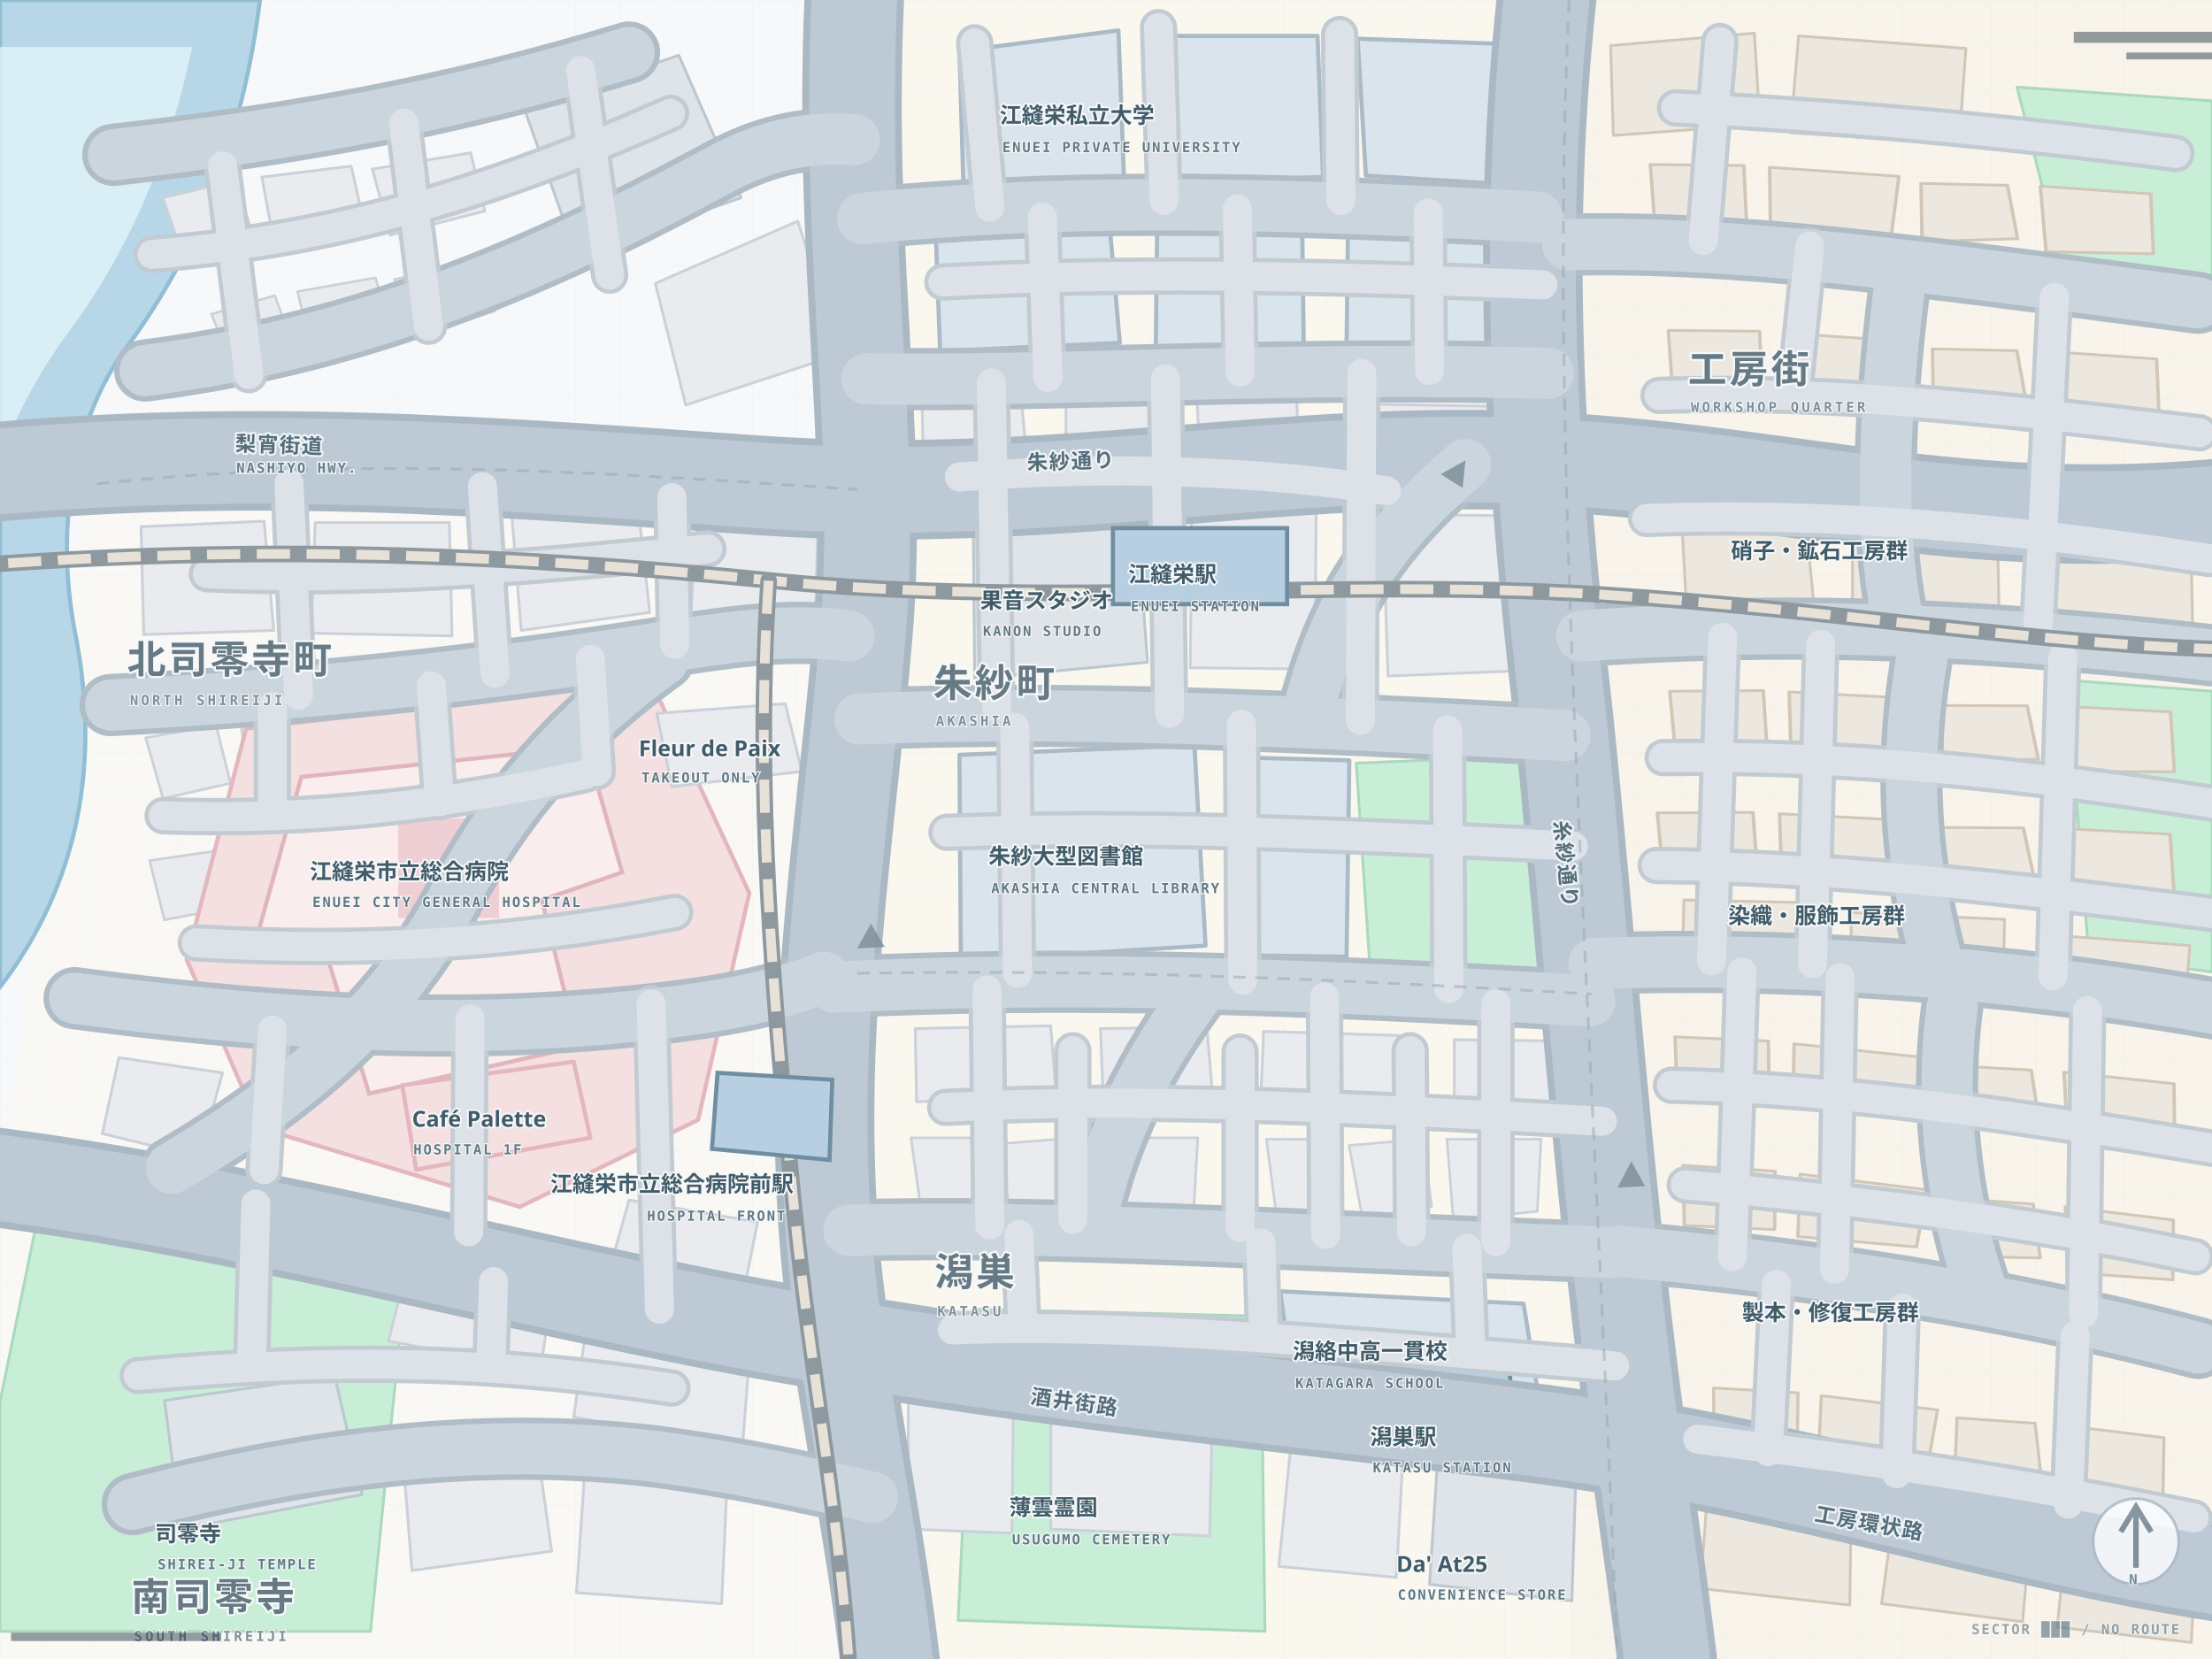
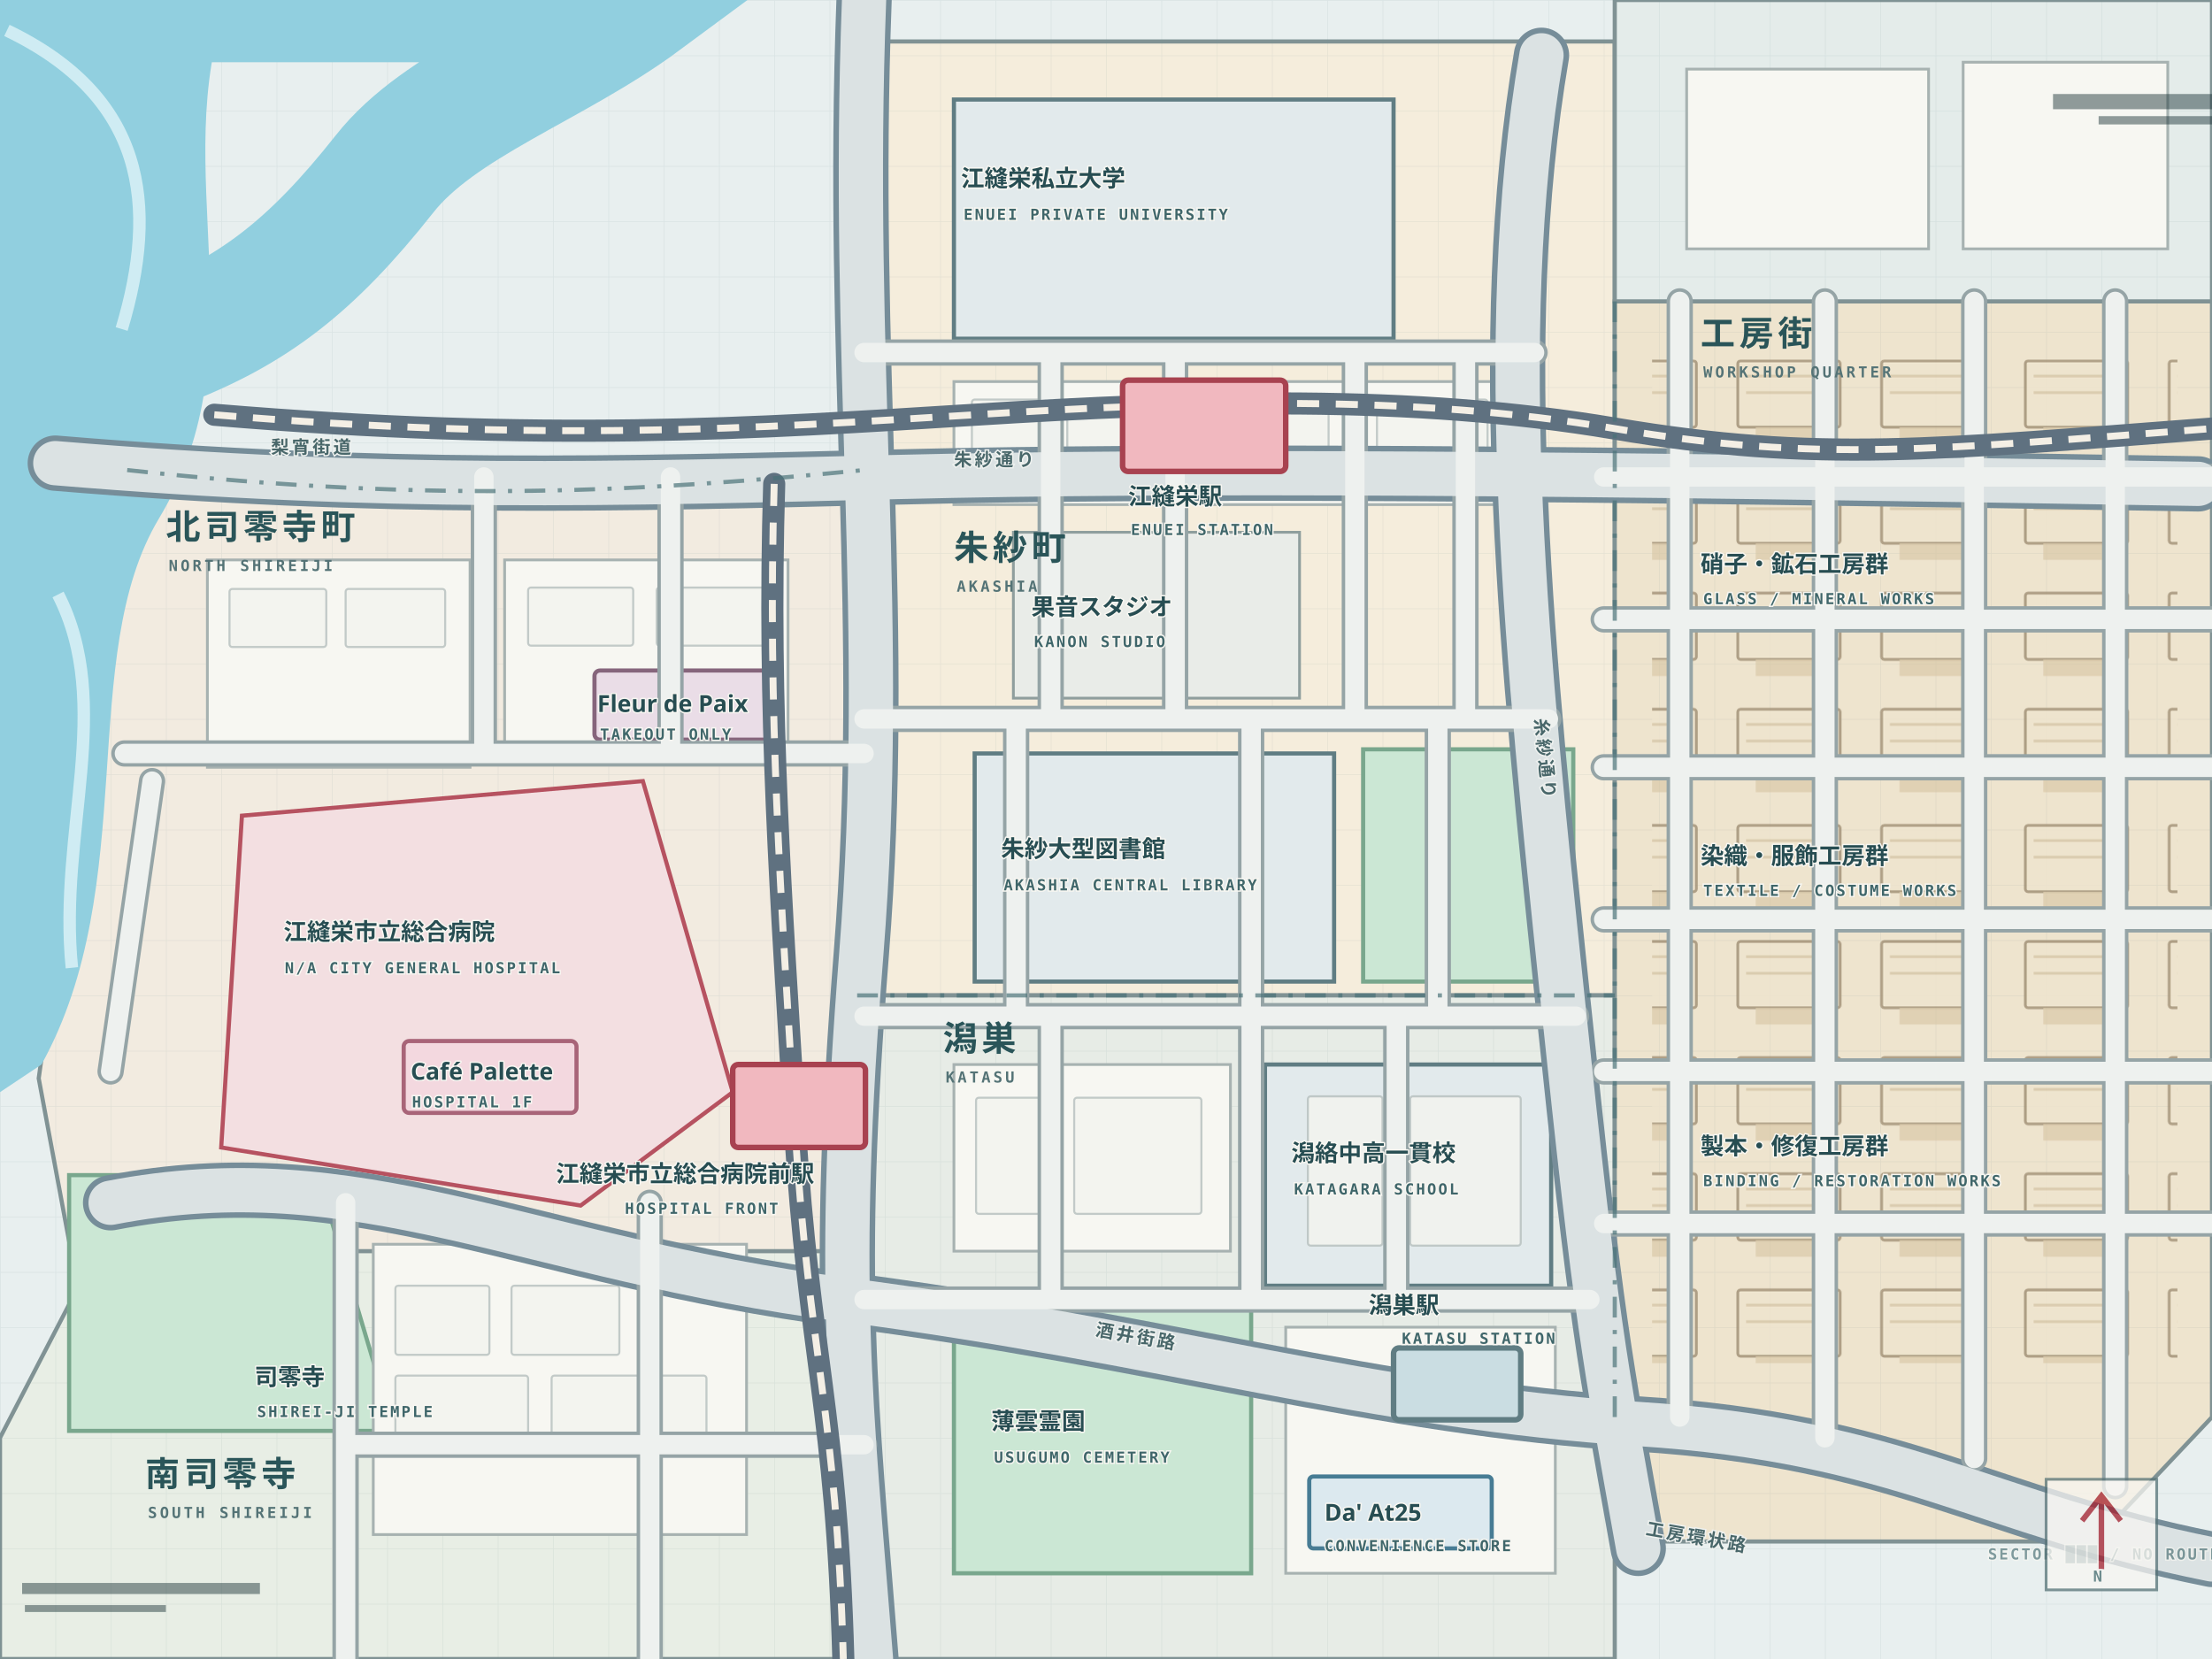
<svg xmlns="http://www.w3.org/2000/svg" width="1600" height="1200" viewBox="0 0 1600 1200" role="img" aria-labelledby="title desc">
  <defs>
-     <pattern id="mapGrid" width="32" height="32" patternUnits="userSpaceOnUse">
-       <path d="M32 0H0V32" fill="none" stroke="#738b9a" stroke-width="1" opacity=".045" />
+     <pattern id="minorGrid" width="40" height="40" patternUnits="userSpaceOnUse">
+       <path d="M 40 0 L 0 0 0 40" fill="none" stroke="#6e8a8c" stroke-width="1" opacity=".12" />
    </pattern>
-     <g id="residentialRowA">
-       <path class="building" d="M0 6L54 0l8 45-52 8Z" />
-       <path class="building" d="M73 0h65l5 48-67 3Z" />
-       <path class="building" d="M153 4l72-3 5 43-70 9Z" />
-     </g>
-     <g id="residentialRowB">
-       <path class="building" d="M0 0h45l8 62H8Z" />
-       <path class="building" d="M65 5l58-5 7 54-54 12Z" />
-       <path class="building" d="M142 0h74l-3 58-66 7Z" />
-     </g>
-     <g id="workshopRow">
-       <path class="workshop" d="M0 4L54 0l4 42-53 5Z" />
-       <path class="workshop" d="M69 0h75l-2 42-70 3Z" />
-       <path class="workshop" d="M157 4l50-3 8 38-55 7Z" />
-       <path class="workshop" d="M226 0h64l4 43-62 4Z" />
-     </g>
-     <path id="majorRoads" d="M-40 345C170 322 360 338 548 351C760 366 930 324 1120 334C1305 344 1430 390 1640 364 M620-40C606 175 637 310 624 460C611 612 584 762 603 930C615 1032 637 1125 648 1240 M-50 846C165 869 365 928 560 963C760 999 935 1014 1120 1038C1310 1064 1470 1120 1640 1142 M1122-30C1098 165 1110 337 1131 520C1147 676 1158 840 1181 1018C1193 1104 1202 1164 1210 1235" />
-     <path id="collectorRoads" d="M82 112C215 97 326 77 455 38 M105 268C248 250 375 202 522 122C558 103 588 99 618 101 M80 510C215 503 340 490 468 470C525 461 568 454 614 460 M54 722C183 739 308 748 438 737C505 731 552 724 596 707 M96 1088C234 1052 354 1040 470 1053C532 1061 582 1072 631 1083 M624 158C762 145 890 145 1112 157 M627 274C770 276 924 265 1120 270 M622 520C772 514 928 521 1132 532 M604 714C774 706 929 711 1150 724 M614 890C755 886 906 896 1165 906 M1134 177C1258 174 1391 193 1590 219 M1144 460C1274 451 1410 452 1600 474 M1153 697C1291 692 1445 702 1605 730 M1171 905C1306 917 1453 939 1590 975 M124 845C218 790 287 728 329 648C363 585 408 529 480 477 M1060 336C1003 385 965 435 945 520 M867 718C830 767 801 823 788 889 M1374 207C1360 317 1361 399 1374 454 M1390 477C1376 560 1383 631 1402 699 M1412 729C1401 812 1417 891 1435 938" />
-     <path id="localRoads" d="M110 184C233 174 343 145 485 82 M161 120L180 271 M292 89L310 236 M420 51L441 199 M150 415C260 420 372 412 512 397 M209 350L216 503 M349 352L358 487 M486 360L488 466 M118 590C230 594 328 581 424 560 M142 682C264 689 374 682 488 660 M197 511L197 585 M312 496L318 580 M427 477L432 558 M197 745L191 846 M340 737L339 891 M471 726L477 947 M100 995C242 982 355 984 486 1004 M185 871L182 987 M357 927L355 989 M705 31L716 150 M838 20L842 145 M969 25L970 145 M682 204C809 197 942 199 1116 206 M754 157L758 273 M895 151L897 269 M1033 154L1034 268 M694 345C800 337 910 340 1003 355 M717 277L721 512 M843 274L846 516 M985 270L984 521 M685 602C822 597 954 603 1138 612 M734 526L736 704 M898 524L899 709 M1047 528L1048 715 M684 801C825 794 951 800 1159 811 M714 716L716 886 M958 721L959 893 M1082 726L1082 898 M689 962C810 957 951 970 1168 988 M737 893L740 961 M912 899L914 966 M1061 903L1064 979 M1212 78C1328 84 1443 94 1574 111 M1200 286C1327 282 1440 295 1591 313 M1191 375C1328 370 1463 383 1598 404 M1203 548C1337 546 1456 559 1600 581 M1198 626C1320 627 1452 642 1602 661 M1209 785C1339 788 1463 808 1603 831 M1219 857C1351 869 1462 883 1588 909 M1228 1041C1350 1056 1460 1072 1587 1098 M1244 30L1232 174 M1309 178L1298 284 M1486 215L1474 456 M1246 461L1238 695 M1317 466L1311 697 M1492 476L1485 706 M1260 703L1253 909 M1331 707L1327 918 M1510 731L1507 950 M1285 929L1279 1050 M1376 946L1372 1066 M1501 966L1496 1088 M776 760L776 882 M897 761L897 888 M1020 760L1021 891" />
+     <pattern id="workshopBlocks" width="104" height="84" patternUnits="userSpaceOnUse">
+       <rect x="9" y="9" width="74" height="48" rx="2" fill="#eee4ce" stroke="#9c8b71" stroke-width="2" />
+       <rect x="22" y="57" width="58" height="12" fill="#d7c5a4" opacity=".8" />
+       <path d="M15 20h62M15 32h62" stroke="#c3ad88" stroke-width="2" opacity=".55" />
+     </pattern>
+     <path id="majorRoads" d="M40 335C280 355 445 350 650 345S1130 342 1590 350 M625 0C615 265 642 450 623 690S615 1010 630 1200 M80 870C260 835 380 910 610 940S995 1018 1185 1030S1435 1095 1600 1128 M1115 40C1080 245 1105 480 1130 720S1160 980 1185 1120" />
+     <path id="localRoads" d="M1160 345H1600 M1160 448H1600 M1160 555H1600 M1160 665H1600 M1160 775H1600 M1160 885H1600 M1215 218V1025 M1320 218V1040 M1428 218V1055 M1530 218V1075 M90 545H625 M110 565L80 775 M350 345V545 M485 345V545 M250 870V1200 M470 870V1200 M250 1045H625 M625 255H1110 M625 520H1120 M625 735H1140 M625 940H1150 M760 255V520 M850 255V520 M980 255V520 M1060 255V520 M735 520V735 M905 520V940 M1040 520V735 M760 735V940 M1010 735V940" />
    <style>
-       .zone-line{fill:none;stroke:#8fa5ad;stroke-width:2;stroke-dasharray:9 7;opacity:.48}
-       .building{fill:#e9ebef;stroke:#cbd1d9;stroke-width:2;stroke-linejoin:round}
-       .building-dark{fill:#dfe4e8;stroke:#bcc7cf;stroke-width:2;stroke-linejoin:round}
-       .public{fill:#d9e4ec;stroke:#aabac7;stroke-width:3;stroke-linejoin:round}
-       .medical{fill:#f4dfe1;stroke:#e3b7bd;stroke-width:3;stroke-linejoin:round}
-       .workshop{fill:#ece8df;stroke:#d2c7b7;stroke-width:2;stroke-linejoin:round}
-       .park{fill:#c8eed8;stroke:#aad9bd;stroke-width:2;stroke-linejoin:round}
-       .water{fill:#b7d6e7;stroke:#91bed4;stroke-width:3}
-       .major-edge{fill:none;stroke:#aab8c4;stroke-width:72;stroke-linecap:round;stroke-linejoin:round}
-       .major-road{fill:none;stroke:#bdcad6;stroke-width:62;stroke-linecap:round;stroke-linejoin:round}
-       .collector-edge{fill:none;stroke:#b1bdc6;stroke-width:45;stroke-linecap:round;stroke-linejoin:round}
-       .collector-road{fill:none;stroke:#cbd5dd;stroke-width:37;stroke-linecap:round;stroke-linejoin:round}
-       .local-edge{fill:none;stroke:#c2cbd2;stroke-width:27;stroke-linecap:round;stroke-linejoin:round}
-       .local-road{fill:none;stroke:#dce2e7;stroke-width:21;stroke-linecap:round;stroke-linejoin:round}
-       .rail-edge{fill:none;stroke:#8e999f;stroke-width:12;stroke-linecap:round}
-       .rail{fill:none;stroke:#e7e1d8;stroke-width:7;stroke-dasharray:24 12;stroke-linecap:butt}
-       .district-title{fill:#667a85;font:700 28px 'Noto Sans JP','Yu Gothic',sans-serif;letter-spacing:2px;paint-order:stroke fill;stroke:#f7f8f9;stroke-width:3px;stroke-linejoin:round}
-       .district-en{fill:#7e8f99;font:700 10px ui-monospace,monospace;letter-spacing:2px;paint-order:stroke fill;stroke:#f7f8f9;stroke-width:1.5px}
-       .label{fill:#405c69;font:700 16px 'Noto Sans JP','Yu Gothic',sans-serif;paint-order:stroke fill;stroke:#f7f8f9;stroke-width:2.5px;stroke-linejoin:round}
-       .small{fill:#607985;font:700 10px ui-monospace,monospace;letter-spacing:1.2px;paint-order:stroke fill;stroke:#f7f8f9;stroke-width:1.5px}
-       .roadname{fill:#536d7a;font:700 15px 'Noto Sans JP','Yu Gothic',sans-serif;letter-spacing:1px;paint-order:stroke fill;stroke:#eef2f5;stroke-width:3px;stroke-linejoin:round}
-       .road-en{fill:#657e8a;font:700 10px ui-monospace,monospace;letter-spacing:1.3px;paint-order:stroke fill;stroke:#eef2f5;stroke-width:2px}
-       .station{fill:#b7cfe1;stroke:#6f8ea2;stroke-width:3}
-       .anomaly{fill:#1b333b;opacity:.7}
+       .district{stroke:#809294;stroke-width:3}
+       .block{fill:#f7f7f2;stroke:#a7b2b1;stroke-width:2}
+       .building{fill:#e9ece8;stroke:#8f9e9d;stroke-width:2}
+       .public{fill:#e2eaec;stroke:#607d83;stroke-width:3}
+       .medical{fill:#f3dfe1;stroke:#b65260;stroke-width:3}
+       .green{fill:#cbe7d4;stroke:#79a78d;stroke-width:3}
+       .minor-building{fill:#f2f3ef;stroke:#bac3c1;stroke-width:1.5}
+       .road-edge{fill:none;stroke:#768d99;stroke-width:40;stroke-linecap:round;stroke-linejoin:round}
+       .road{fill:none;stroke:#dbe2e3;stroke-width:32;stroke-linecap:round;stroke-linejoin:round}
+       .street-edge{fill:none;stroke:#95a4a6;stroke-width:19;stroke-linecap:round;stroke-linejoin:round}
+       .street{fill:none;stroke:#eef1ef;stroke-width:14;stroke-linecap:round;stroke-linejoin:round}
+       .rail{fill:none;stroke:#5f7180;stroke-width:16;stroke-linecap:round;stroke-linejoin:round}
+       .rail-center{fill:none;stroke:#f4efe5;stroke-width:5;stroke-dasharray:16 12}
+       .district-title{fill:#2a5559;font:700 25px 'Noto Sans JP','Yu Gothic',sans-serif;letter-spacing:3px}
+       .district-en{fill:#547376;font:700 11px ui-monospace,monospace;letter-spacing:2px}
+       .label{fill:#274d52;font:700 17px 'Noto Sans JP','Yu Gothic',sans-serif;paint-order:stroke fill;stroke:#f7f6f1;stroke-width:2px;stroke-linejoin:round}
+       .small{fill:#3f666a;font:700 11px ui-monospace,monospace;letter-spacing:1.4px;paint-order:stroke fill;stroke:#f7f6f1;stroke-width:2px}
+       .roadname{fill:#49676a;font:600 13px 'Noto Sans JP','Yu Gothic',sans-serif;letter-spacing:2px;paint-order:stroke fill;stroke:#eef1ef;stroke-width:2px}
+       .ward-line{fill:none;stroke:#487176;stroke-width:3;stroke-dasharray:15 9 3 9;opacity:.68}
+       .anomaly{fill:#152e32;opacity:.75}
    </style>
  </defs>
-   <rect width="1600" height="1200" fill="#f7f8f9" />
-   <path fill="#f9f8f5" d="M64 345H618V1200H0V880Z" />
-   <path fill="#faf7ef" d="M620 0H1135V1200H620Z" />
-   <path fill="#f8f4eb" d="M1135 0H1600V1200H1135Z" />
-   <rect width="1600" height="1200" fill="url(#mapGrid)" />
-   <path class="water" d="M0 0H188C176 98 143 182 91 252C55 301 39 377 54 456C76 565 49 650 0 714Z" />
-   <path fill="#e5f5fa" d="M0 34H139C123 111 94 181 49 241C31 265 15 294 0 330Z" opacity=".75" />
-   <path class="park" d="M28 877L179 860L293 929L268 1180H0V1014Z" />
-   <path class="park" d="M981 552L1125 546L1138 703L991 701Z" />
-   <path class="park" d="M704 947L912 952L915 1180L693 1172Z" />
-   <path class="park" d="M1459 63L1600 73V207L1492 193Z" />
-   <path class="park" d="M1495 492L1600 500V703L1511 692Z" />
+   <rect width="1600" height="1200" fill="#e8efef" />
+   <path class="district" fill="#f2ebe0" d="M90 340H625V905L520 1005H70L28 780Z" />
+   <path class="district" fill="#e8eee5" d="M70 905H620V1200H0V1040Z" />
+   <path class="district" fill="#f5eddc" d="M625 30H1168V720H625Z" />
+   <path class="district" fill="#e7ece6" d="M620 720H1168V1200H620Z" />
+   <path class="district" fill="#eee4ce" d="M1168 218H1600V1025L1515 1115H1168Z" />
+   <path class="district" fill="#e4ecea" d="M1168 0H1600V218H1168Z" />
+   <rect width="1600" height="1200" fill="url(#minorGrid)" />
+   <path d="M0 0H165C120 123 190 250 115 375C55 475 102 640 30 770L0 790Z" fill="#91cfdf" />
+   <path d="M0 0H465C400 48 318 75 278 126C225 193 183 225 118 250" fill="none" stroke="#91cfdf" stroke-width="90" />
+   <path d="M5 22C105 70 115 148 88 238M42 430C83 510 42 602 52 700" fill="none" stroke="#d6f0f5" stroke-width="9" opacity=".9" />
+   <path d="M1195 260H1575V986H1195Z" fill="url(#workshopBlocks)" opacity=".78" />
  <g>
-     <use href="#residentialRowA" transform="translate(117 137) rotate(-7)" />
-     <use href="#residentialRowA" transform="translate(152 222) rotate(-10) scale(.88)" />
-     <path class="building-dark" d="M379 78l112-38 45 103-119 42Z" />
-     <path class="building" d="M474 205l103-45 31 96-112 37Z" />
-     <path class="building" d="M102 381l89-4 7 79-94 3Z" />
-     <path class="building" d="M228 378h97l2 82-102-2Z" />
-     <path class="building" d="M370 370l91-8 9 81-93 13Z" />
-     <path class="building" d="M505 368l87-5-2 77-91 12Z" />
-     <path class="public" d="M694 37L809 22l4 106-116 11Z" />
-     <path class="public" d="M848 26h105l4 102-109 4Z" />
-     <path class="public" d="M982 28l111 4 7 102-112-7Z" />
-     <path class="public" d="M677 173l126-6 7 81-130 6Z" />
-     <path class="public" d="M837 165l105 3 1 81-107 3Z" />
-     <path class="public" d="M975 166l128 1 3 82-132 1Z" />
-     <path class="building" d="M667 294l72-3 4 45-75 4Z" />
-     <path class="building" d="M771 293l61-2 2 44-63 4Z" />
-     <path class="building" d="M866 291l72-1 2 46-72 1Z" />
-     <path class="building" d="M973 292l114 2-2 47-112-2Z" />
-     <path class="building-dark" d="M704 378l118-9 8 110-125 12Z" />
-     <path class="building" d="M862 367l90 4-1 113-90-1Z" />
-     <path class="building" d="M1000 372l91 1 13 112-100 4Z" />
+     <path class="block" d="M150 405H340V555H150Z" />
+     <path class="block" d="M365 405H570V540H365Z" />
+     <path class="medical" d="M175 590L465 565L530 790L420 872L160 830Z" />
+     <rect x="292" y="753" width="125" height="52" rx="4" fill="#f3d8df" stroke="#a86478" stroke-width="3" />
+     <rect x="430" y="485" width="128" height="50" rx="4" fill="#eadde7" stroke="#86657c" stroke-width="3" />
+     <path class="green" d="M50 850H230L285 1035H50Z" />
+     <path class="block" d="M270 900H540V1110H270Z" />
+     <path class="public" d="M690 72H1008V245H690Z" />
+     <path class="block" d="M690 276H850V365H690Z" />
+     <path class="block" d="M875 276H1095V365H875Z" />
+     <path class="building" d="M733 385H940V505H733Z" />
+     <path class="public" d="M705 545H965V710H705Z" />
+     <path class="green" d="M986 542H1138V710H986Z" />
+     <path class="block" d="M690 770H890V905H690Z" />
+     <path class="public" d="M915 770H1122V930H915Z" />
+     <path class="green" d="M690 942H905V1138H690Z" />
+     <path class="block" d="M930 960H1125V1138H930Z" />
+     <rect x="947" y="1068" width="132" height="52" rx="3" fill="#dce9ef" stroke="#477c94" stroke-width="3" />
+     <path class="block" d="M1220 50H1395V180H1220Z" />
+     <path class="block" d="M1420 45H1568V180H1420Z" />
+   </g>
+   <g opacity=".86">
+     <rect class="minor-building" x="166" y="426" width="70" height="42" rx="2" />
+     <rect class="minor-building" x="250" y="426" width="72" height="42" rx="2" />
+     <rect class="minor-building" x="382" y="425" width="76" height="42" rx="2" />
+     <rect class="minor-building" x="475" y="425" width="78" height="42" rx="2" />
+     <rect class="minor-building" x="286" y="930" width="68" height="50" rx="2" />
+     <rect class="minor-building" x="370" y="930" width="78" height="50" rx="2" />
+     <rect class="minor-building" x="286" y="995" width="96" height="54" rx="2" />
+     <rect class="minor-building" x="399" y="995" width="112" height="54" rx="2" />
+     <rect class="minor-building" x="703" y="289" width="50" height="54" rx="2" />
+     <rect class="minor-building" x="772" y="289" width="58" height="54" rx="2" />
+     <rect class="minor-building" x="887" y="289" width="74" height="54" rx="2" />
+     <rect class="minor-building" x="996" y="289" width="80" height="54" rx="2" />
+     <rect class="minor-building" x="706" y="794" width="52" height="84" rx="2" />
+     <rect class="minor-building" x="777" y="794" width="92" height="84" rx="2" />
+     <rect class="minor-building" x="946" y="793" width="54" height="108" rx="2" />
+     <rect class="minor-building" x="1020" y="793" width="80" height="108" rx="2" />
+   </g>
+   <g id="road-network">
+     <use href="#majorRoads" class="road-edge" />
+     <use href="#localRoads" class="street-edge" />
+     <use href="#majorRoads" class="road" />
+     <use href="#localRoads" class="street" />
+   </g>
+   <path class="rail" d="M155 300C395 320 545 310 705 300S1020 285 1168 310S1400 325 1600 310" />
+   <path class="rail-center" d="M155 300C395 320 545 310 705 300S1020 285 1168 310S1400 325 1600 310" />
+   <path class="rail" d="M560 350C555 515 565 650 575 815S605 1020 610 1200" />
+   <path class="rail-center" d="M560 350C555 515 565 650 575 815S605 1020 610 1200" />
+   <path class="ward-line" d="M92 340C320 365 470 355 625 340" />
+   <path class="ward-line" d="M620 720H1168" />
+   <path class="ward-line" d="M1168 218V1025" />
+   <g>
+     <rect x="812" y="275" width="118" height="66" rx="4" fill="#f1b8bf" stroke="#a84250" stroke-width="4" />
+     <rect x="530" y="770" width="96" height="60" rx="4" fill="#f1b8bf" stroke="#a84250" stroke-width="4" />
+     <rect x="1008" y="975" width="92" height="52" rx="4" fill="#cadde2" stroke="#607d83" stroke-width="4" />
  </g>
  <g>
-     <use href="#residentialRowA" transform="translate(105 528) rotate(-4) scale(.95)" />
-     <use href="#residentialRowA" transform="translate(108 617) rotate(-2) scale(.92)" />
-     <path class="medical" d="M178 527L471 493L542 646L505 810L376 873L188 816L135 694Z" />
-     <path fill="#f9eded" stroke="#e0b6bc" stroke-width="3" d="M218 562l206-22 26 91-58 20 26 106-151 34-34-111-50 8Z" />
-     <path fill="#eecfd4" d="M288 592h73v72h-73Z" />
-     <path class="medical" d="M291 785l124-17 12 55-126 23Z" />
-     <path class="building" d="M475 516l93-7 12 49-94 11Z" />
-     <path class="building" d="M86 765l75 11-17 61-70-17Z" />
-     <path class="building" d="M455 868l93 16-14 70-98-18Z" />
-     <path class="building" d="M296 910l104 18-9 63-110-21Z" />
-     <path class="building" d="M425 953l118 17-6 77-122-22Z" />
-     <path class="building-dark" d="M119 1013l123-18 20 86-131 25Z" />
-     <path class="building" d="M291 1049l96-13 12 86-101 14Z" />
-     <path class="building" d="M423 1064l103 6-4 90-105-8Z" />
+     <text class="district-title" x="120" y="390">北司零寺町</text>
+     <text class="district-en" x="122" y="413">NORTH SHIREIJI</text>
+     <text class="district-title" x="105" y="1075">南司零寺</text>
+     <text class="district-en" x="107" y="1098">SOUTH SHIREIJI</text>
+     <text class="district-title" x="690" y="405">朱紗町</text>
+     <text class="district-en" x="692" y="428">AKASHIA</text>
+     <text class="district-title" x="682" y="760">潟巣</text>
+     <text class="district-en" x="684" y="783">KATASU</text>
+     <text class="district-title" x="1230" y="250">工房街</text>
+     <text class="district-en" x="1232" y="273">WORKSHOP QUARTER</text>
  </g>
  <g>
-     <path class="public" d="M694 546l170-7 8 145-177 11Z" />
-     <path class="public" d="M903 548l73 2-2 142-77-1Z" />
-     <path class="building" d="M662 744l98-2 4 50-101 5Z" />
-     <path class="building" d="M796 744l77-1 4 49-79 2Z" />
-     <path class="building" d="M914 746l98 3-2 48-98-3Z" />
-     <path class="building" d="M1052 752l77 1 2 47-79-1Z" />
-     <use href="#residentialRowB" transform="translate(659 823) scale(.96 .9)" />
-     <use href="#residentialRowB" transform="translate(916 824) scale(.92 .9)" />
-     <path class="public" d="M926 934l176 9 13 80-179-15Z" />
-     <path class="building" d="M657 1012l76 2-1 95-75-3Z" />
-     <path class="building" d="M760 1016l117 5-2 90-115-5Z" />
-     <path class="building" d="M934 1042l81 8-5 91-85-8Z" />
-     <path class="building-dark" d="M1040 1054l100 9-3 95-103-12Z" />
-     <path class="station" d="M986 969l105 8 3 44-109-9Z" />
+     <text class="label" x="205" y="680">江縫栄市立総合病院</text>
+     <text class="small" x="206" y="704">N/A CITY GENERAL HOSPITAL</text>
+     <text class="label" x="297" y="781">Café Palette</text>
+     <text class="small" x="298" y="801">HOSPITAL 1F</text>
+     <text class="label" x="432" y="515">Fleur de Paix</text>
+     <text class="small" x="434" y="535">TAKEOUT ONLY</text>
+     <text class="label" x="695" y="135">江縫栄私立大学</text>
+     <text class="small" x="697" y="159">ENUEI PRIVATE UNIVERSITY</text>
+     <text class="label" x="746" y="445">果音スタジオ</text>
+     <text class="small" x="748" y="468">KANON STUDIO</text>
+     <text class="label" x="724" y="620">朱紗大型図書館</text>
+     <text class="small" x="726" y="644">AKASHIA CENTRAL LIBRARY</text>
+     <text class="label" x="184" y="1002">司零寺</text>
+     <text class="small" x="186" y="1025">SHIREI-JI TEMPLE</text>
+     <text class="label" x="934" y="840">潟絡中高一貫校</text>
+     <text class="small" x="936" y="864">KATAGARA SCHOOL</text>
+     <text class="label" x="717" y="1034">薄雲霊園</text>
+     <text class="small" x="719" y="1058">USUGUMO CEMETERY</text>
  </g>
  <g>
-     <use href="#workshopRow" transform="translate(1194 115) rotate(4) scale(1.25 1)" />
-     <use href="#workshopRow" transform="translate(1207 235) rotate(4) scale(1.22 1)" />
-     <use href="#workshopRow" transform="translate(1194 328) rotate(4) scale(1.27 1)" />
-     <use href="#workshopRow" transform="translate(1208 496) rotate(3) scale(1.25 1)" />
-     <use href="#workshopRow" transform="translate(1199 584) rotate(3) scale(1.28 1)" />
-     <use href="#workshopRow" transform="translate(1212 746) rotate(6) scale(1.25 1)" />
-     <use href="#workshopRow" transform="translate(1218 839) rotate(7) scale(1.23 1)" />
-     <use href="#workshopRow" transform="translate(1240 1000) rotate(7) scale(1.13 1)" />
-     <path class="workshop" d="M1165 33l104-9 4 66-106 8Z" />
-     <path class="workshop" d="M1301 26l121 9-5 69-122-8Z" />
-     <path class="workshop" d="M1217 386l90-2 5 54-92 4Z" />
-     <path class="workshop" d="M1340 389l105 4 1 53-106-3Z" />
-     <path class="workshop" d="M1480 399l105 6 1 48-107-4Z" />
-     <path class="workshop" d="M1218 651l92 2-2 43-91-3Z" />
-     <path class="workshop" d="M1339 660l111 5-1 38-110-4Z" />
-     <path class="workshop" d="M1479 676l105 8-3 36-103-9Z" />
-     <path class="workshop" d="M1235 1080l104 8-1 73-108-12Z" />
-     <path class="workshop" d="M1370 1093l99 11-6 69-102-13Z" />
-     <path class="workshop" d="M1495 1110l94 10-4 68-97-11Z" />
-   </g>
-   <g id="road-network">
-     <use href="#majorRoads" class="major-edge" />
-     <use href="#collectorRoads" class="collector-edge" />
-     <use href="#localRoads" class="local-edge" />
-     <use href="#majorRoads" class="major-road" />
-     <use href="#collectorRoads" class="collector-road" />
-     <use href="#localRoads" class="local-road" />
-   </g>
-   <path class="rail-edge" d="M-30 410C185 393 370 401 558 420C760 440 962 418 1157 430C1330 441 1475 467 1620 470" />
-   <path class="rail" d="M-30 410C185 393 370 401 558 420C760 440 962 418 1157 430C1330 441 1475 467 1620 470" />
-   <path class="rail-edge" d="M556 420C546 570 559 720 574 870C587 999 609 1106 615 1220" />
-   <path class="rail" d="M556 420C546 570 559 720 574 870C587 999 609 1106 615 1220" />
-   <path class="station" d="M805 382h126v55H805Z" />
-   <path class="station" d="M519 776l83 5-2 58-85-8Z" />
-   <path class="zone-line" d="M70 350C265 329 436 342 620 354M620 704C800 701 962 708 1151 719M1135 0C1120 310 1148 662 1170 1200" />
-   <g>
-     <text class="district-title" x="92" y="487">北司零寺町</text>
-     <text class="district-en" x="94" y="510">NORTH SHIREIJI</text>
-     <text class="district-title" x="95" y="1165">南司零寺</text>
-     <text class="district-en" x="97" y="1187">SOUTH SHIREIJI</text>
-     <text class="district-title" x="675" y="504">朱紗町</text>
-     <text class="district-en" x="677" y="525">AKASHIA</text>
-     <text class="district-title" x="676" y="930">潟巣</text>
-     <text class="district-en" x="678" y="952">KATASU</text>
-     <text class="district-title" x="1221" y="277">工房街</text>
-     <text class="district-en" x="1223" y="298">WORKSHOP QUARTER</text>
+     <text class="label" x="816" y="365">江縫栄駅</text>
+     <text class="small" x="818" y="387">ENUEI STATION</text>
+     <text class="label" x="402" y="855">江縫栄市立総合病院前駅</text>
+     <text class="small" x="452" y="878">HOSPITAL FRONT</text>
+     <text class="label" x="990" y="950">潟巣駅</text>
+     <text class="small" x="1014" y="972">KATASU STATION</text>
+     <text class="label" x="958" y="1100">Da' At25</text>
+     <text class="small" x="958" y="1122">CONVENIENCE STORE</text>
  </g>
  <g>
-     <text class="label" x="224" y="636">江縫栄市立総合病院</text>
-     <text class="small" x="226" y="656">ENUEI CITY GENERAL HOSPITAL</text>
-     <text class="label" x="298" y="815">Café Palette</text>
-     <text class="small" x="299" y="835">HOSPITAL 1F</text>
-     <text class="label" x="462" y="547">Fleur de Paix</text>
-     <text class="small" x="464" y="566">TAKEOUT ONLY</text>
-     <text class="label" x="723" y="89">江縫栄私立大学</text>
-     <text class="small" x="725" y="110">ENUEI PRIVATE UNIVERSITY</text>
-     <text class="label" x="709" y="440">果音スタジオ</text>
-     <text class="small" x="711" y="460">KANON STUDIO</text>
-     <text class="label" x="715" y="625">朱紗大型図書館</text>
-     <text class="small" x="717" y="646">AKASHIA CENTRAL LIBRARY</text>
-     <text class="label" x="112" y="1115">司零寺</text>
-     <text class="small" x="114" y="1135">SHIREI-JI TEMPLE</text>
-     <text class="label" x="935" y="983">潟絡中高一貫校</text>
-     <text class="small" x="937" y="1004">KATAGARA SCHOOL</text>
-     <text class="label" x="730" y="1096">薄雲霊園</text>
-     <text class="small" x="732" y="1117">USUGUMO CEMETERY</text>
-     <text class="label" x="816" y="421">江縫栄駅</text>
-     <text class="small" x="818" y="442">ENUEI STATION</text>
-     <text class="label" x="398" y="862">江縫栄市立総合病院前駅</text>
-     <text class="small" x="468" y="883">HOSPITAL FRONT</text>
-     <text class="label" x="991" y="1045">潟巣駅</text>
-     <text class="small" x="993" y="1065">KATASU STATION</text>
-     <text class="label" x="1010" y="1137">Da' At25</text>
-     <text class="small" x="1011" y="1157">CONVENIENCE STORE</text>
-     <text class="label" x="1252" y="404">硝子・鉱石工房群</text>
-     <text class="label" x="1250" y="668">染織・服飾工房群</text>
-     <text class="label" x="1260" y="955">製本・修復工房群</text>
+     <text class="label" x="1230" y="414">硝子・鉱石工房群</text>
+     <text class="small" x="1232" y="437">GLASS / MINERAL WORKS</text>
+     <text class="label" x="1230" y="625">染織・服飾工房群</text>
+     <text class="small" x="1232" y="648">TEXTILE / COSTUME WORKS</text>
+     <text class="label" x="1230" y="835">製本・修復工房群</text>
+     <text class="small" x="1232" y="858">BINDING / RESTORATION WORKS</text>
  </g>
-   <g>
-     <text class="roadname" x="170" y="326" transform="rotate(2 170 326)">梨宵街道</text>
-     <text class="road-en" x="171" y="342">NASHIYO HWY.</text>
-     <text class="roadname" x="743" y="340" transform="rotate(-2 743 340)">朱紗通り</text>
-     <text class="roadname" x="745" y="1015" transform="rotate(8 745 1015)">酒井街路</text>
-     <text class="roadname" x="1124" y="594" transform="rotate(84 1124 594)">糸紗通り</text>
-     <text class="roadname" x="1312" y="1100" transform="rotate(10 1312 1100)">工房環状路</text>
-     <path d="M1042 343l18-10-2 20ZM1180 840l10 18-20 1ZM630 668l-10 18 20-1Z" fill="#83949f" opacity=".9" />
+   <text class="roadname" x="196" y="328">梨宵街道</text>
+   <text class="roadname" x="690" y="337">朱紗通り</text>
+   <text class="roadname" x="792" y="966" transform="rotate(10 792 966)">酒井街路</text>
+   <text class="roadname" x="1110" y="520" transform="rotate(84 1110 520)">糸紗通り</text>
+   <text class="roadname" x="1190" y="1110" transform="rotate(10 1190 1110)">工房環状路</text>
+   <g opacity=".62">
+     <rect class="anomaly" x="1485" y="68" width="115" height="11" />
+     <rect class="anomaly" x="1518" y="84" width="82" height="6" />
+     <rect class="anomaly" x="16" y="1145" width="172" height="8" />
+     <rect class="anomaly" x="18" y="1161" width="102" height="5" />
+     <text class="small" x="1438" y="1128">SECTOR ███ / NO ROUTE</text>
  </g>
-   <g opacity=".66">
-     <rect class="anomaly" x="1500" y="23" width="100" height="8" />
-     <rect class="anomaly" x="1538" y="38" width="62" height="5" />
-     <rect class="anomaly" x="8" y="1181" width="152" height="6" />
-     <text class="small" x="1426" y="1182">SECTOR ███ / NO ROUTE</text>
-   </g>
-   <g transform="translate(1510 1080)" opacity=".78">
-     <circle cx="35" cy="35" r="31" fill="#fff" stroke="#aab8c4" stroke-width="2" />
-     <path d="M35 10V54M24 28l11-18 11 18" fill="none" stroke="#6e818c" stroke-width="4" />
-     <text class="small" x="30" y="66">N</text>
+   <g transform="translate(1480 1070)" opacity=".74">
+     <path d="M0 0h80v80H0z" fill="#f7f6f1" stroke="#557275" stroke-width="2" />
+     <path d="M40 12V65M26 30l14-18 14 18" fill="none" stroke="#a51f2d" stroke-width="4" />
+     <text class="small" x="34" y="74">N</text>
  </g>
</svg>
